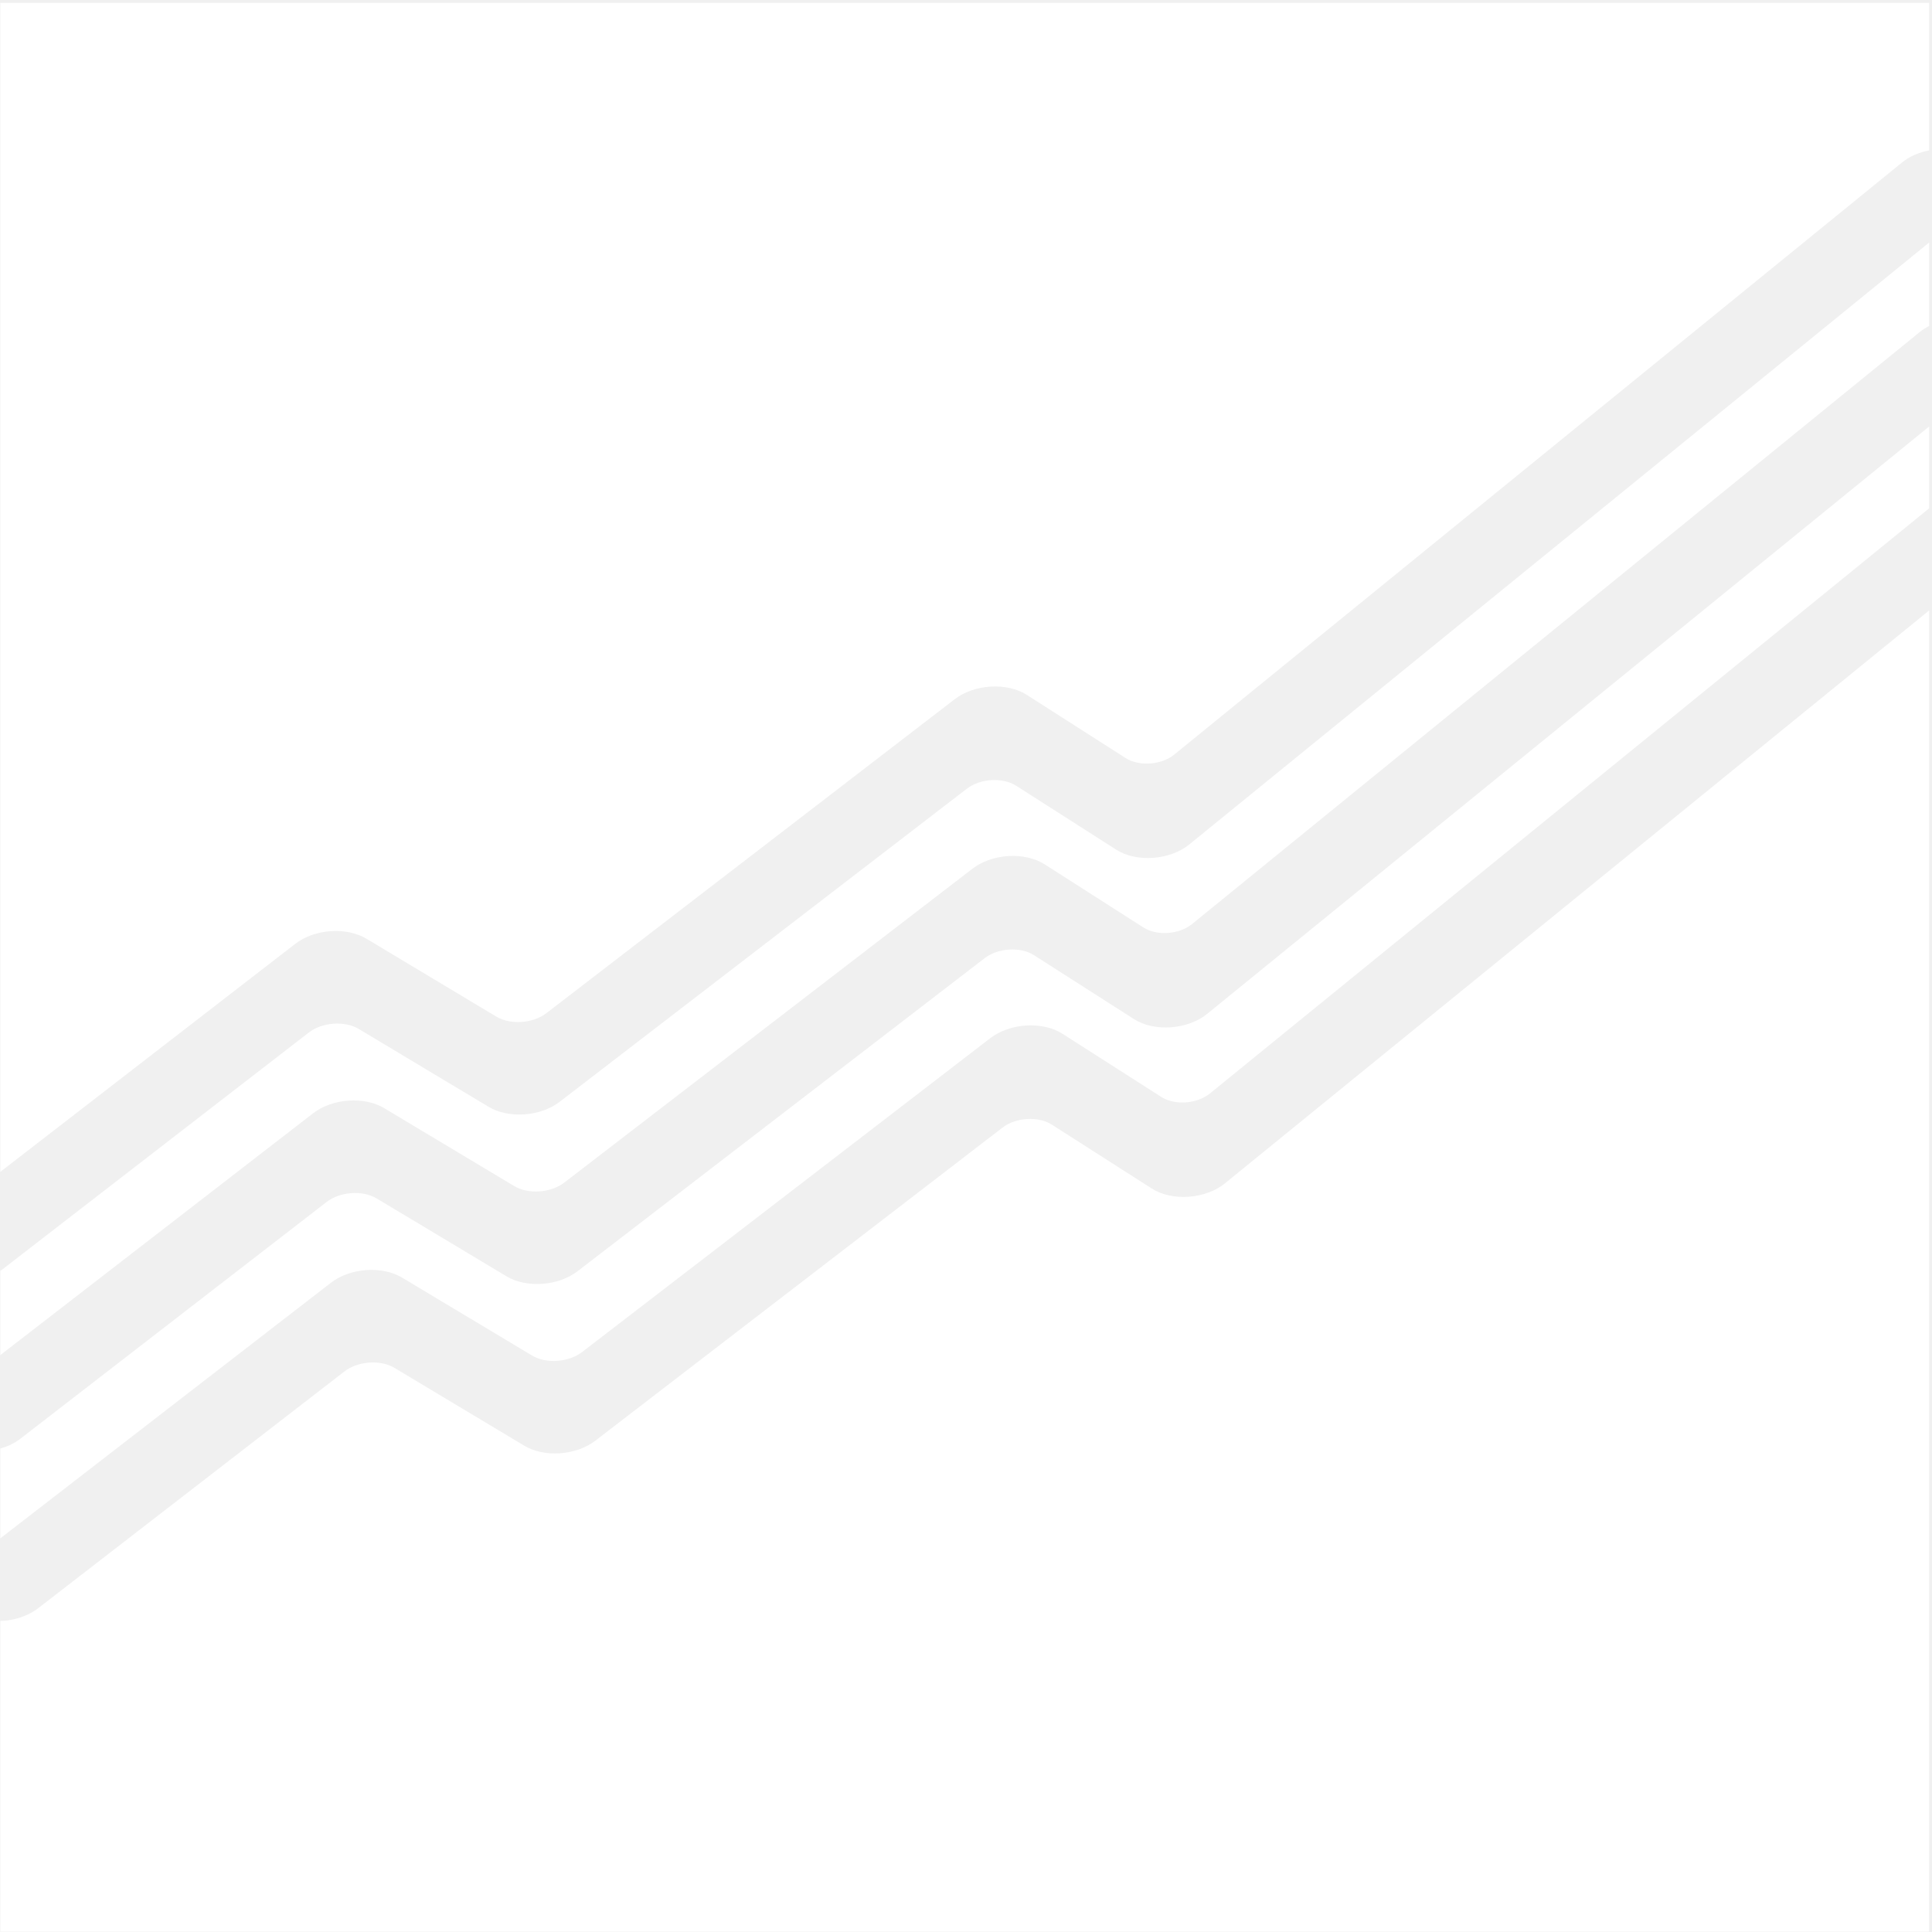
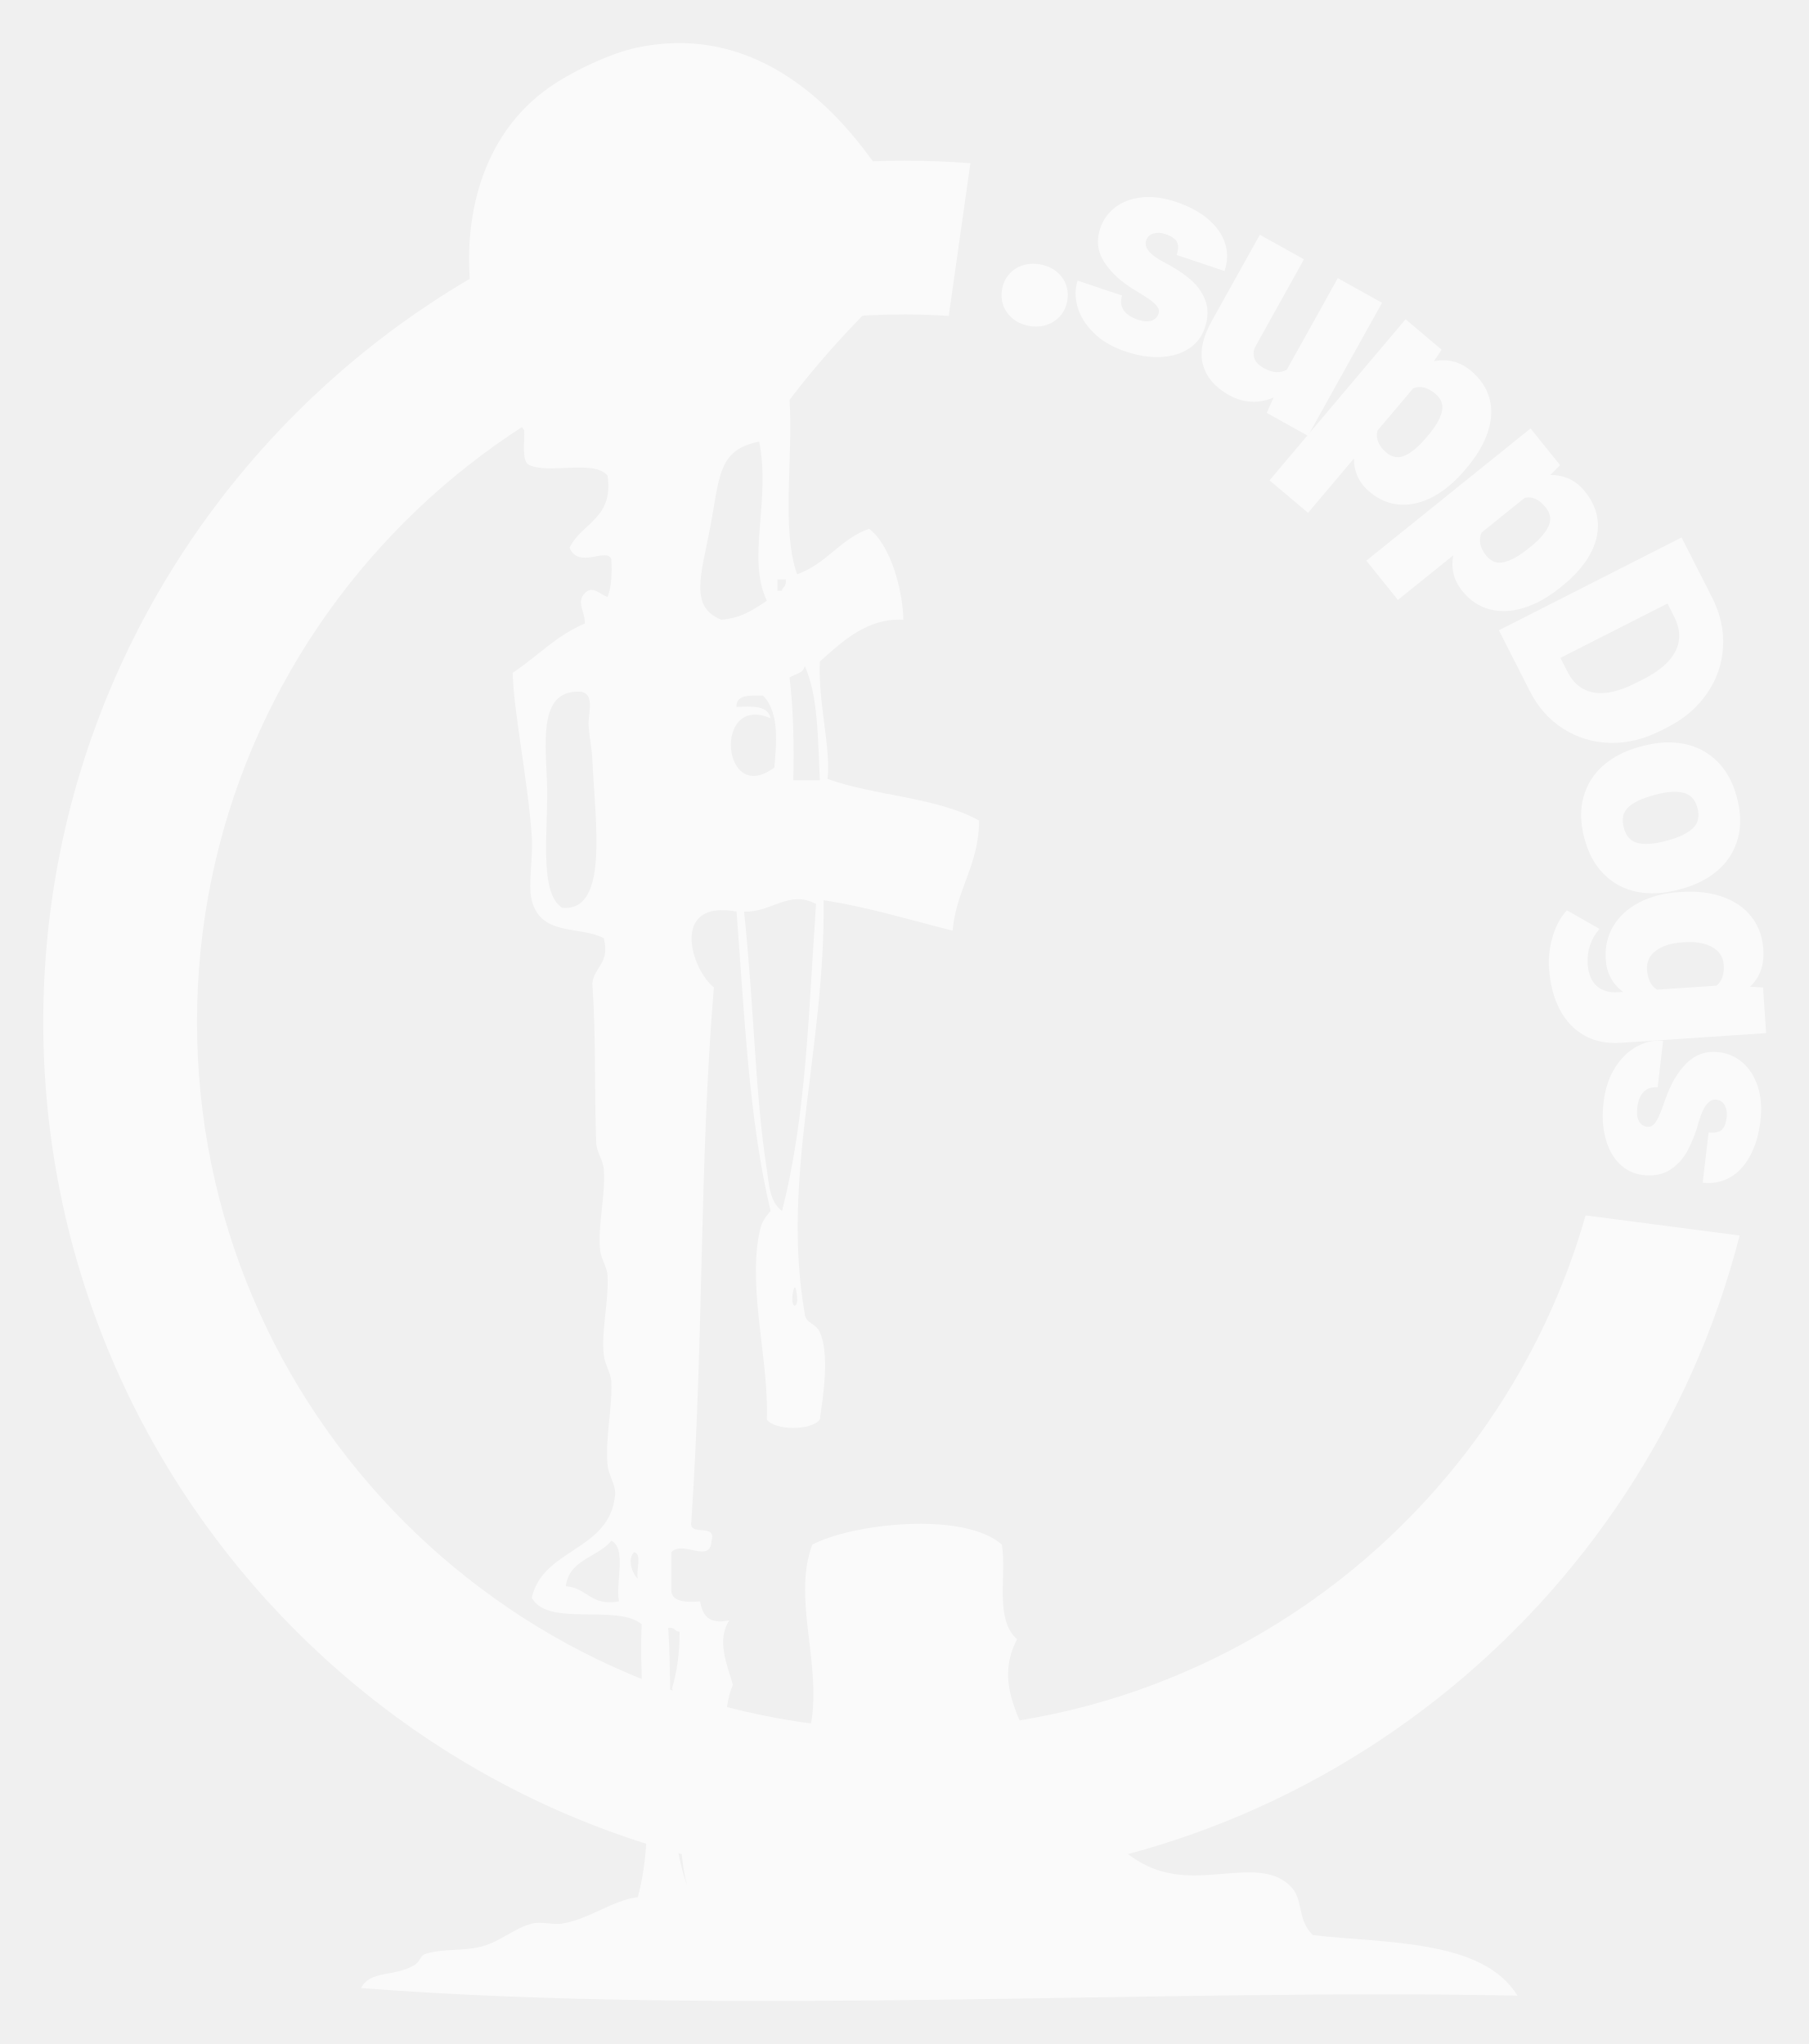
- <svg xmlns="http://www.w3.org/2000/svg" xmlns:xlink="http://www.w3.org/1999/xlink" width="230px" height="230px" viewBox="0 0 230 230" version="1.1">
-   <defs>
-     <rect id="path-1" x="0" y="0" width="230" height="230" />
-   </defs>
-   <g id="Page-1" stroke="none" stroke-width="1" fill="none" fill-rule="evenodd">
-     <g id="Artboard-1" transform="translate(-109, -72)">
-       <g id="reaction-logo-inverse" transform="translate(109, 72)">
-         <mask id="mask-2" fill="white">
-           <use xlink:href="#path-1" />
-         </mask>
-         <use id="Mask" xlink:href="#path-1" />
-         <g id="reaction-logo" mask="url(#mask-2)" fill="#FFFFFF">
-           <path d="M43.596,151.198 C45.183,151.087 46.717,151.408 47.862,152.093 L63.337,161.371 C65.02,162.379 67.694,162.191 69.308,160.95 L117.906,123.581 C119.023,122.722 120.568,122.179 122.181,122.084 C123.796,121.986 125.346,122.34 126.476,123.062 L138.246,130.587 C139.849,131.615 142.501,131.426 144.036,130.176 L229.66,60.515 L229.66,50.774 L143.694,120.71 C142.593,121.606 141.039,122.178 139.389,122.297 C137.742,122.415 136.155,122.063 135.004,121.326 L123.1,113.716 C121.481,112.679 118.818,112.84 117.218,114.071 L68.744,151.345 C67.647,152.19 66.143,152.726 64.557,152.835 C62.973,152.949 61.44,152.628 60.3,151.942 L44.837,142.67 C43.156,141.663 40.483,141.855 38.876,143.097 L2.409,171.29 C1.73,171.816 0.908,172.194 0.035,172.449 L0.035,183.138 L39.405,152.7 C40.5,151.852 42.014,151.313 43.596,151.198" id="Fill-1" />
-           <path d="M41.473,131.026 C43.059,130.913 44.594,131.236 45.739,131.922 L61.214,141.198 C62.897,142.206 65.571,142.019 67.185,140.778 L115.782,103.407 C116.9,102.549 118.446,102.008 120.057,101.911 C121.673,101.814 123.223,102.168 124.353,102.889 L136.123,110.415 C137.726,111.441 140.377,111.252 141.913,110.004 L228.576,39.499 C228.903,39.232 229.273,39.008 229.66,38.806 L229.66,28.874 L141.571,100.537 C140.47,101.435 138.916,102.006 137.266,102.124 C135.619,102.241 134.032,101.891 132.881,101.152 L120.977,93.545 C119.358,92.507 116.695,92.668 115.095,93.9 L66.621,131.171 C65.524,132.016 64.02,132.553 62.434,132.663 C60.85,132.774 59.317,132.454 58.176,131.768 L42.714,122.498 C41.033,121.491 38.36,121.683 36.753,122.927 L0.286,151.117 C0.208,151.177 0.117,151.223 0.035,151.28 L0.035,161.323 L37.282,132.528 C38.377,131.682 39.891,131.139 41.473,131.026" id="Fill-2" />
-           <path d="M35.159,112.354 C36.254,111.508 37.768,110.966 39.35,110.855 C40.936,110.74 42.471,111.064 43.616,111.748 L59.091,121.028 C60.774,122.034 63.448,121.846 65.061,120.604 L113.66,83.236 C114.777,82.377 116.322,81.835 117.934,81.739 C119.55,81.642 121.099,81.992 122.23,82.718 L134,90.243 C135.603,91.269 138.255,91.081 139.79,89.832 L226.453,19.326 C227.333,18.61 228.465,18.136 229.66,17.898 L229.66,0.337 L0.035,0.337 L0.035,139.509 L35.159,112.354" id="Fill-3" />
-           <path d="M145.817,140.882 C144.716,141.778 143.162,142.351 141.512,142.47 C139.865,142.588 138.278,142.235 137.127,141.498 L125.223,133.889 C123.604,132.853 120.941,133.014 119.341,134.244 L70.867,171.517 C69.77,172.36 68.266,172.898 66.68,173.008 C65.096,173.12 63.563,172.798 62.423,172.115 L46.96,162.843 C45.279,161.837 42.606,162.029 40.999,163.271 L4.532,191.464 C3.468,192.288 2.069,192.785 0.639,192.936 C0.438,192.957 0.237,192.95 0.035,192.958 L0.035,229.962 L229.66,229.962 L229.66,72.673 L145.817,140.882" id="Fill-4" />
-         </g>
-       </g>
-     </g>
+ <svg xmlns="http://www.w3.org/2000/svg" version="1.1" id="Layer_1" x="0px" y="0px" width="210px" height="237.346px" viewBox="0 0 210 237.346" enable-background="new 0 0 210 237.346" xml:space="preserve">
+   <path fill="#FAFAFA" d="M152.393,224.696c-1.906-1.895-0.988-4.158-2.639-5.727c-3.078-2.957-8.268-0.654-13.211-1.326     c-5.076-0.693-6.756-3.893-9.682-5.277c0.285-4.691-4.107-4.691-6.154-7.055c-1.703-5.074-5.506-9.479-2.641-14.963     c-2.641-2.363-1.174-7.379-1.762-10.986c-4.346-3.891-17.299-2.488-22.006,0c-2.223,5.93,0.762,12.902,0,19.793     c-0.501,4.547-4.13,8.826-3.079,13.637c-1.886,0.063-4.505,1.1-6.148,0c0.849-6.482-2.106-12.129,0.011-17.162     c-0.724-2.449-1.906-5.199-0.418-7.482c-2.404,0.51-3.108-0.572-3.392-2.201c-1.774,0.162-3.342,0-3.342-1.303v-4.404     c1.322-1.467,4.535,1.426,4.666-1.326c0.643-2.121-2.679-0.408-2.343-2.201c1.477-22.037,0.917-41.523,2.619-62.061     c-2.649-2.088-5.127-10.221,2.631-8.804c0.917,12.005,1.458,24.366,3.954,34.763c-0.796,0.939-1.06,1.346-1.325,2.648     c-1.296,6.586,1.161,14.984,0.886,21.568c0.929,1.305,5.229,1.305,6.158,0c0.357-2.629,1.17-7.439,0-10.131     c-0.481-1.1-1.693-0.998-1.764-2.199c-2.754-15.881,2.415-30.74,2.199-47.964c5.34,0.825,10.031,2.303,14.975,3.526     c0.438-4.852,3.045-7.522,3.076-12.771c-4.781-2.7-12.1-2.863-17.6-4.841c0.416-3.567-1.103-8.827-0.887-13.638     c2.708-2.424,5.551-5.064,9.691-4.851c-0.031-3.108-1.367-8.572-3.967-10.559c-3.369,1.172-4.981,4.118-8.365,5.28     c-1.857-5.189-0.44-13.648-0.879-20.243c3.06-4.025,6.177-7.5,9.683-11.006c3.18-3.179,8.408-6.635,8.359-12.322     c-1.725-1.07-3.539-2.039-6.605-1.763c-5.729-9.01-15.268-18.663-29.048-15.839c-3.242,0.663-7.889,2.904-10.56,4.84     c-12.128,8.797-11.038,28.355-2.638,39.607c0.09,1.376-0.295,3.23,0.438,3.964c2.261,1.255,7.673-0.632,9.245,1.314     c0.744,5.005-3.038,5.475-4.403,8.368c1.02,2.519,4.32-0.08,4.84,1.325c0.093,1.693,0.021,3.242-0.437,4.404     c-0.896-0.326-1.745-1.385-2.642-0.448c-1.038,1.039,0.072,2.161,0,3.526c-3.301,1.386-5.543,3.843-8.367,5.719     c0.071,4.351,1.721,12.138,2.21,18.927c0.184,2.629-0.467,5.636,0,7.481c1.051,4.218,5.556,2.944,8.359,4.402     c0.754,2.957-1.12,3.281-1.326,5.279c0.429,6.022,0.225,12.191,0.449,18.489c0.03,1.02,0.786,1.958,0.877,3.08     c0.233,2.832-0.672,6.338-0.44,9.232c0.091,1.201,0.827,2.037,0.879,3.098c0.143,3.201-0.745,6.299-0.439,9.234     c0.103,1.064,0.826,2.059,0.876,3.078c0.152,2.953-0.725,6.563-0.437,9.682c0.101,1.184,0.998,2.344,0.876,3.527     c-0.654,6.504-8.34,6.113-9.674,11.885c1.835,3.445,9.867,0.691,12.76,3.078c-0.427,10.906,1.989,22.729-0.447,31.697     c-2.955,0.367-5.554,2.527-8.794,3.076c-1.021,0.166-2.438-0.283-3.52,0c-2.017,0.531-3.677,2.08-5.728,2.631     c-2.119,0.592-4.503,0.225-6.604,0.877c-0.632,0.201-0.609,0.916-1.324,1.326c-2.365,1.385-5.077,0.549-6.158,2.646     c42.533,3.285,92.586,0.021,134.241,0.881C172.123,225.144,160.842,225.694,152.393,224.696 M92.536,151.19     c-0.205,0.879-0.827,0.346-0.44-1.326C92.381,148.62,92.605,150.884,92.536,151.19 M93.412,77.319     c1.578,3.414,1.518,8.438,1.764,13.28h-3.08c0.092-4.393,0-8.245-0.439-11.926C92.24,78.236,93.297,78.226,93.412,77.319      M94.736,104.97c-0.867,12.321-1.102,24.533-3.955,35.64c-1.488-1.08-1.52-3.26-1.764-4.828c-1.354-8.531-1.457-18.714-2.64-29.935     C89.437,106.031,91.598,103.278,94.736,104.97 M90.25,67.28h0.97c0.121,0.875-0.418,0.875-0.439,1.313H90.25V67.28z M89.895,89.121     c-6.135,4.587-7.144-8.622-0.438-5.718c-0.287-1.478-2.11-1.406-3.965-1.314c-0.031-1.509,1.63-1.305,3.079-1.327     C90.597,82.833,90.087,86.645,89.895,89.121 M82.414,61.398c1.152-5.953,0.845-9.162,5.718-10.12     c1.375,6.921-1.478,13.443,0.886,18.479c-1.497,0.998-2.956,2.037-5.29,2.201C80.019,70.489,81.384,66.759,82.414,61.398      M65.252,105.409c-2.845-1.846-1.5-9.54-1.766-14.962c-0.232-5.005-0.752-10.426,3.964-10.121c1.683,0.296,0.777,2.619,0.877,3.966     c0.112,1.396,0.378,2.567,0.439,3.954C69.093,95.48,70.713,105.939,65.252,105.409 M71.854,185.946     c-3.263,0.629-3.679-1.592-6.166-1.752c0.377-3.139,3.709-3.344,5.279-5.281C72.761,179.772,71.447,183.724,71.854,185.946      M74.046,183.315c-0.672-0.609-1.244-2.283-0.438-3.076C74.595,180.423,73.791,182.399,74.046,183.315 M77.573,189.024     c0.712-0.123,0.751,0.432,1.325,0.449c0,2.508-0.315,4.688-0.886,6.605c2.453,5.686-0.174,15.857,1.761,22.891     C76.94,211.081,78.226,199.093,77.573,189.024" />
+   <g>
+     <path fill="#FAFAFA" d="M122.633,31.524c0.514,0.413,0.885,0.918,1.109,1.517c0.221,0.599,0.273,1.233,0.152,1.901         c-0.125,0.682-0.396,1.263-0.818,1.745c-0.418,0.482-0.943,0.829-1.572,1.039c-0.629,0.211-1.311,0.25-2.043,0.117         c-0.734-0.133-1.357-0.41-1.873-0.829c-0.516-0.418-0.885-0.928-1.107-1.526s-0.273-1.239-0.148-1.92         c0.119-0.669,0.393-1.244,0.811-1.726c0.42-0.481,0.945-0.825,1.572-1.029c0.629-0.204,1.311-0.24,2.045-0.107         C121.49,30.838,122.117,31.111,122.633,31.524z" />
+     <path fill="#FAFAFA" d="M128.197,30.445c-0.787-1.223-0.941-2.537-0.471-3.941c0.328-0.981,0.908-1.79,1.736-2.424         c0.828-0.636,1.852-1.022,3.068-1.159c1.219-0.137,2.551,0.038,3.996,0.523c1.508,0.506,2.752,1.177,3.73,2.011         c0.977,0.834,1.631,1.769,1.961,2.805c0.33,1.036,0.309,2.106-0.061,3.211l-5.561-1.868c0.213-0.64,0.227-1.145,0.033-1.514         c-0.193-0.369-0.65-0.675-1.371-0.918c-0.477-0.16-0.926-0.179-1.354-0.057c-0.424,0.121-0.707,0.394-0.852,0.817         c-0.271,0.816,0.428,1.66,2.098,2.531c1.195,0.619,2.201,1.276,3.018,1.97c0.82,0.695,1.406,1.514,1.762,2.461         c0.354,0.947,0.33,2.014-0.068,3.201c-0.332,0.991-0.938,1.779-1.811,2.365c-0.875,0.585-1.951,0.916-3.229,0.993         c-1.279,0.076-2.66-0.136-4.148-0.634c-1.549-0.52-2.795-1.252-3.736-2.194s-1.563-1.955-1.857-3.037         c-0.297-1.082-0.293-2.083,0.018-3.002l5.156,1.732c-0.197,0.658-0.135,1.224,0.188,1.7c0.324,0.477,0.871,0.844,1.646,1.104         c0.629,0.211,1.152,0.252,1.57,0.122c0.416-0.129,0.695-0.401,0.832-0.814c0.086-0.248,0.061-0.489-0.074-0.723         c-0.135-0.235-0.4-0.502-0.799-0.803s-0.996-0.688-1.791-1.162C130.189,32.767,128.98,31.667,128.197,30.445z" />
+     <path fill="#FAFAFA" d="M160.439,35.163l-8.604,15.445l-4.781-2.664l0.791-1.787c-0.842,0.368-1.701,0.531-2.584,0.489         c-0.881-0.042-1.742-0.298-2.59-0.77c-1.607-0.896-2.615-2.067-3.018-3.514c-0.406-1.447-0.061-3.15,1.033-5.11l5.566-9.992         l5.123,2.854l-5.582,10.021c-0.275,0.495-0.342,0.97-0.195,1.425s0.518,0.85,1.117,1.184c1.018,0.567,1.908,0.626,2.67,0.178         l5.916-10.62L160.439,35.163z" />
+     <path fill="#FAFAFA" d="M172.926,46.326c0.311,1.226,0.238,2.521-0.223,3.886c-0.461,1.364-1.273,2.738-2.441,4.119l-0.221,0.262         c-1.123,1.332-2.328,2.349-3.613,3.053c-1.289,0.704-2.574,1.021-3.863,0.952c-1.289-0.069-2.488-0.571-3.596-1.505         c-1.189-1.005-1.787-2.288-1.797-3.848l-5.322,6.305l-4.471-3.774l15.791-18.702l4.184,3.531l-0.896,1.34         c1.609-0.322,3.051,0.052,4.314,1.12C171.895,44.013,172.613,45.1,172.926,46.326z M165.793,50.557         c0.877-1.04,1.41-1.961,1.592-2.761c0.184-0.8-0.061-1.485-0.736-2.054c-0.465-0.394-0.91-0.642-1.338-0.745         c-0.426-0.103-0.846-0.068-1.266,0.106l-4.154,4.919c-0.197,0.929,0.15,1.773,1.051,2.531c0.682,0.577,1.406,0.69,2.172,0.339         c0.768-0.351,1.586-1.042,2.457-2.074L165.793,50.557z" />
+     <path fill="#FAFAFA" d="M185.492,60.692c0.072,1.263-0.246,2.52-0.959,3.772s-1.773,2.445-3.182,3.579l-0.268,0.215         c-1.357,1.093-2.734,1.863-4.131,2.309c-1.393,0.446-2.719,0.513-3.971,0.2c-1.252-0.313-2.334-1.034-3.242-2.163         c-0.977-1.213-1.32-2.586-1.029-4.12l-6.428,5.176l-3.668-4.555l19.063-15.354l3.434,4.263l-1.135,1.144         c1.643-0.008,2.984,0.631,4.021,1.921C184.922,58.225,185.418,59.43,185.492,60.692z M177.684,63.488         c1.059-0.854,1.756-1.656,2.09-2.407c0.332-0.75,0.223-1.469-0.332-2.156c-0.383-0.476-0.773-0.804-1.172-0.986         c-0.398-0.183-0.818-0.228-1.264-0.136l-5.012,4.038c-0.375,0.874-0.193,1.769,0.547,2.686c0.559,0.695,1.25,0.944,2.068,0.746         c0.82-0.198,1.754-0.721,2.807-1.568L177.684,63.488z" />
+     <path fill="#FAFAFA" d="M200.027,75.127c-0.111,1.944-0.727,3.736-1.85,5.375c-1.121,1.64-2.658,2.956-4.609,3.948l-0.803,0.407         c-1.951,0.993-3.916,1.46-5.895,1.403c-1.979-0.058-3.779-0.607-5.41-1.649c-1.629-1.041-2.914-2.489-3.857-4.343l-2.424-4.763         l-1.176-2.316l21.207-10.781l2.762,5.433l0.77,1.515C199.711,71.259,200.139,73.183,200.027,75.127z M190.768,78.872         c1.904-0.967,3.156-2.068,3.756-3.302c0.602-1.234,0.541-2.56-0.18-3.978l-0.77-1.515l-12.424,6.315l0.836,1.646         c0.686,1.35,1.699,2.142,3.041,2.377s2.979-0.14,4.91-1.122L190.768,78.872z" />
+     <path fill="#FAFAFA" d="M195.473,86.372c1.484,0.286,2.766,0.952,3.84,2.001c1.076,1.049,1.85,2.452,2.318,4.209         c0.475,1.778,0.51,3.39,0.1,4.836c-0.406,1.445-1.182,2.661-2.322,3.648c-1.139,0.987-2.557,1.707-4.252,2.16l-0.332,0.088         c-1.691,0.453-3.277,0.536-4.754,0.248c-1.475-0.288-2.748-0.954-3.822-1.997c-1.074-1.044-1.848-2.45-2.32-4.217         c-0.471-1.768-0.504-3.377-0.098-4.828s1.178-2.668,2.313-3.654c1.135-0.986,2.549-1.705,4.244-2.158l0.332-0.088         C192.402,86.169,193.986,86.087,195.473,86.372z M189.012,93.748c-0.607,0.574-0.775,1.366-0.504,2.376         c0.26,0.979,0.801,1.568,1.619,1.765c0.82,0.198,1.883,0.124,3.188-0.226l0.332-0.088c1.283-0.343,2.24-0.807,2.867-1.392         s0.809-1.377,0.539-2.377c-0.26-0.979-0.813-1.564-1.652-1.757c-0.842-0.192-1.898-0.119-3.172,0.222l-0.332,0.088         C190.58,92.711,189.621,93.173,189.012,93.748z" />
+     <path fill="#FAFAFA" d="M205.023,119.967l-16.875,1.123c-1.619,0.108-3.033-0.18-4.242-0.864c-1.207-0.684-2.16-1.696-2.854-3.037         c-0.695-1.34-1.105-2.934-1.227-4.781c-0.084-1.239,0.063-2.477,0.439-3.714s0.922-2.234,1.633-2.991l3.781,2.156         c-1.012,1.203-1.467,2.559-1.367,4.07c0.076,1.141,0.422,1.992,1.037,2.551c0.617,0.56,1.451,0.805,2.506,0.734l0.553-0.037         c-1.23-0.944-1.896-2.193-2-3.748c-0.098-1.467,0.201-2.772,0.895-3.916c0.691-1.143,1.697-2.053,3.01-2.73         c1.314-0.677,2.83-1.073,4.547-1.187l0.344-0.023c1.783-0.119,3.375,0.07,4.779,0.566c1.402,0.497,2.516,1.268,3.34,2.316         c0.82,1.048,1.283,2.311,1.381,3.789c0.119,1.815-0.395,3.258-1.547,4.328l1.514,0.096L205.023,119.967z M192.34,114.916         l6.928-0.46c0.631-0.533,0.91-1.338,0.838-2.414c-0.061-0.913-0.506-1.602-1.332-2.065c-0.828-0.463-1.891-0.652-3.182-0.566         l-0.342,0.023c-1.262,0.084-2.266,0.402-3.016,0.955c-0.75,0.551-1.094,1.29-1.033,2.213         C191.273,113.688,191.652,114.459,192.34,114.916z" />
+     <path fill="#FAFAFA" d="M195.799,123.449c1.037-1.019,2.289-1.441,3.762-1.267c1.027,0.121,1.938,0.521,2.729,1.202         c0.793,0.68,1.381,1.603,1.764,2.767c0.385,1.164,0.486,2.503,0.309,4.018c-0.186,1.58-0.586,2.934-1.203,4.061         c-0.617,1.13-1.396,1.961-2.342,2.497c-0.947,0.535-1.998,0.736-3.156,0.6l0.688-5.826c0.668,0.079,1.166-0.014,1.488-0.277         s0.527-0.774,0.617-1.532c0.059-0.497-0.016-0.942-0.223-1.334c-0.205-0.392-0.529-0.614-0.975-0.666         c-0.854-0.101-1.535,0.757-2.047,2.572c-0.359,1.296-0.799,2.415-1.309,3.358c-0.512,0.944-1.195,1.686-2.047,2.226         c-0.854,0.541-1.904,0.74-3.148,0.592c-1.037-0.123-1.932-0.551-2.686-1.287c-0.752-0.736-1.297-1.722-1.635-2.957         c-0.336-1.235-0.412-2.632-0.229-4.19c0.191-1.623,0.652-2.991,1.381-4.107c0.729-1.115,1.594-1.929,2.59-2.441         c0.998-0.513,1.979-0.713,2.941-0.599l-0.635,5.403c-0.686-0.059-1.227,0.119-1.627,0.532s-0.646,1.026-0.742,1.837         c-0.078,0.66-0.01,1.181,0.203,1.563c0.211,0.381,0.533,0.597,0.967,0.648c0.26,0.03,0.49-0.043,0.693-0.223         s0.41-0.495,0.621-0.947c0.213-0.452,0.469-1.115,0.768-1.991C193.936,125.878,194.764,124.468,195.799,123.449z" />
  </g>
+   <path fill="#FAFAFA" d="M105.041,200.849c-45.31,0-82.171-36.859-82.171-82.169s36.862-82.172,82.171-82.172     c1.715,0,3.408,0.07,5.098,0.174l2.512-17.733c-2.512-0.19-5.051-0.288-7.609-0.288c-55.15,0-100.019,44.868-100.019,100.019     c0,55.15,44.868,100.017,100.019,100.017c46.598,0,85.854-32.031,96.908-75.23l-17.881-2.336     C174.273,175.556,142.566,200.849,105.041,200.849z" />
</svg>
